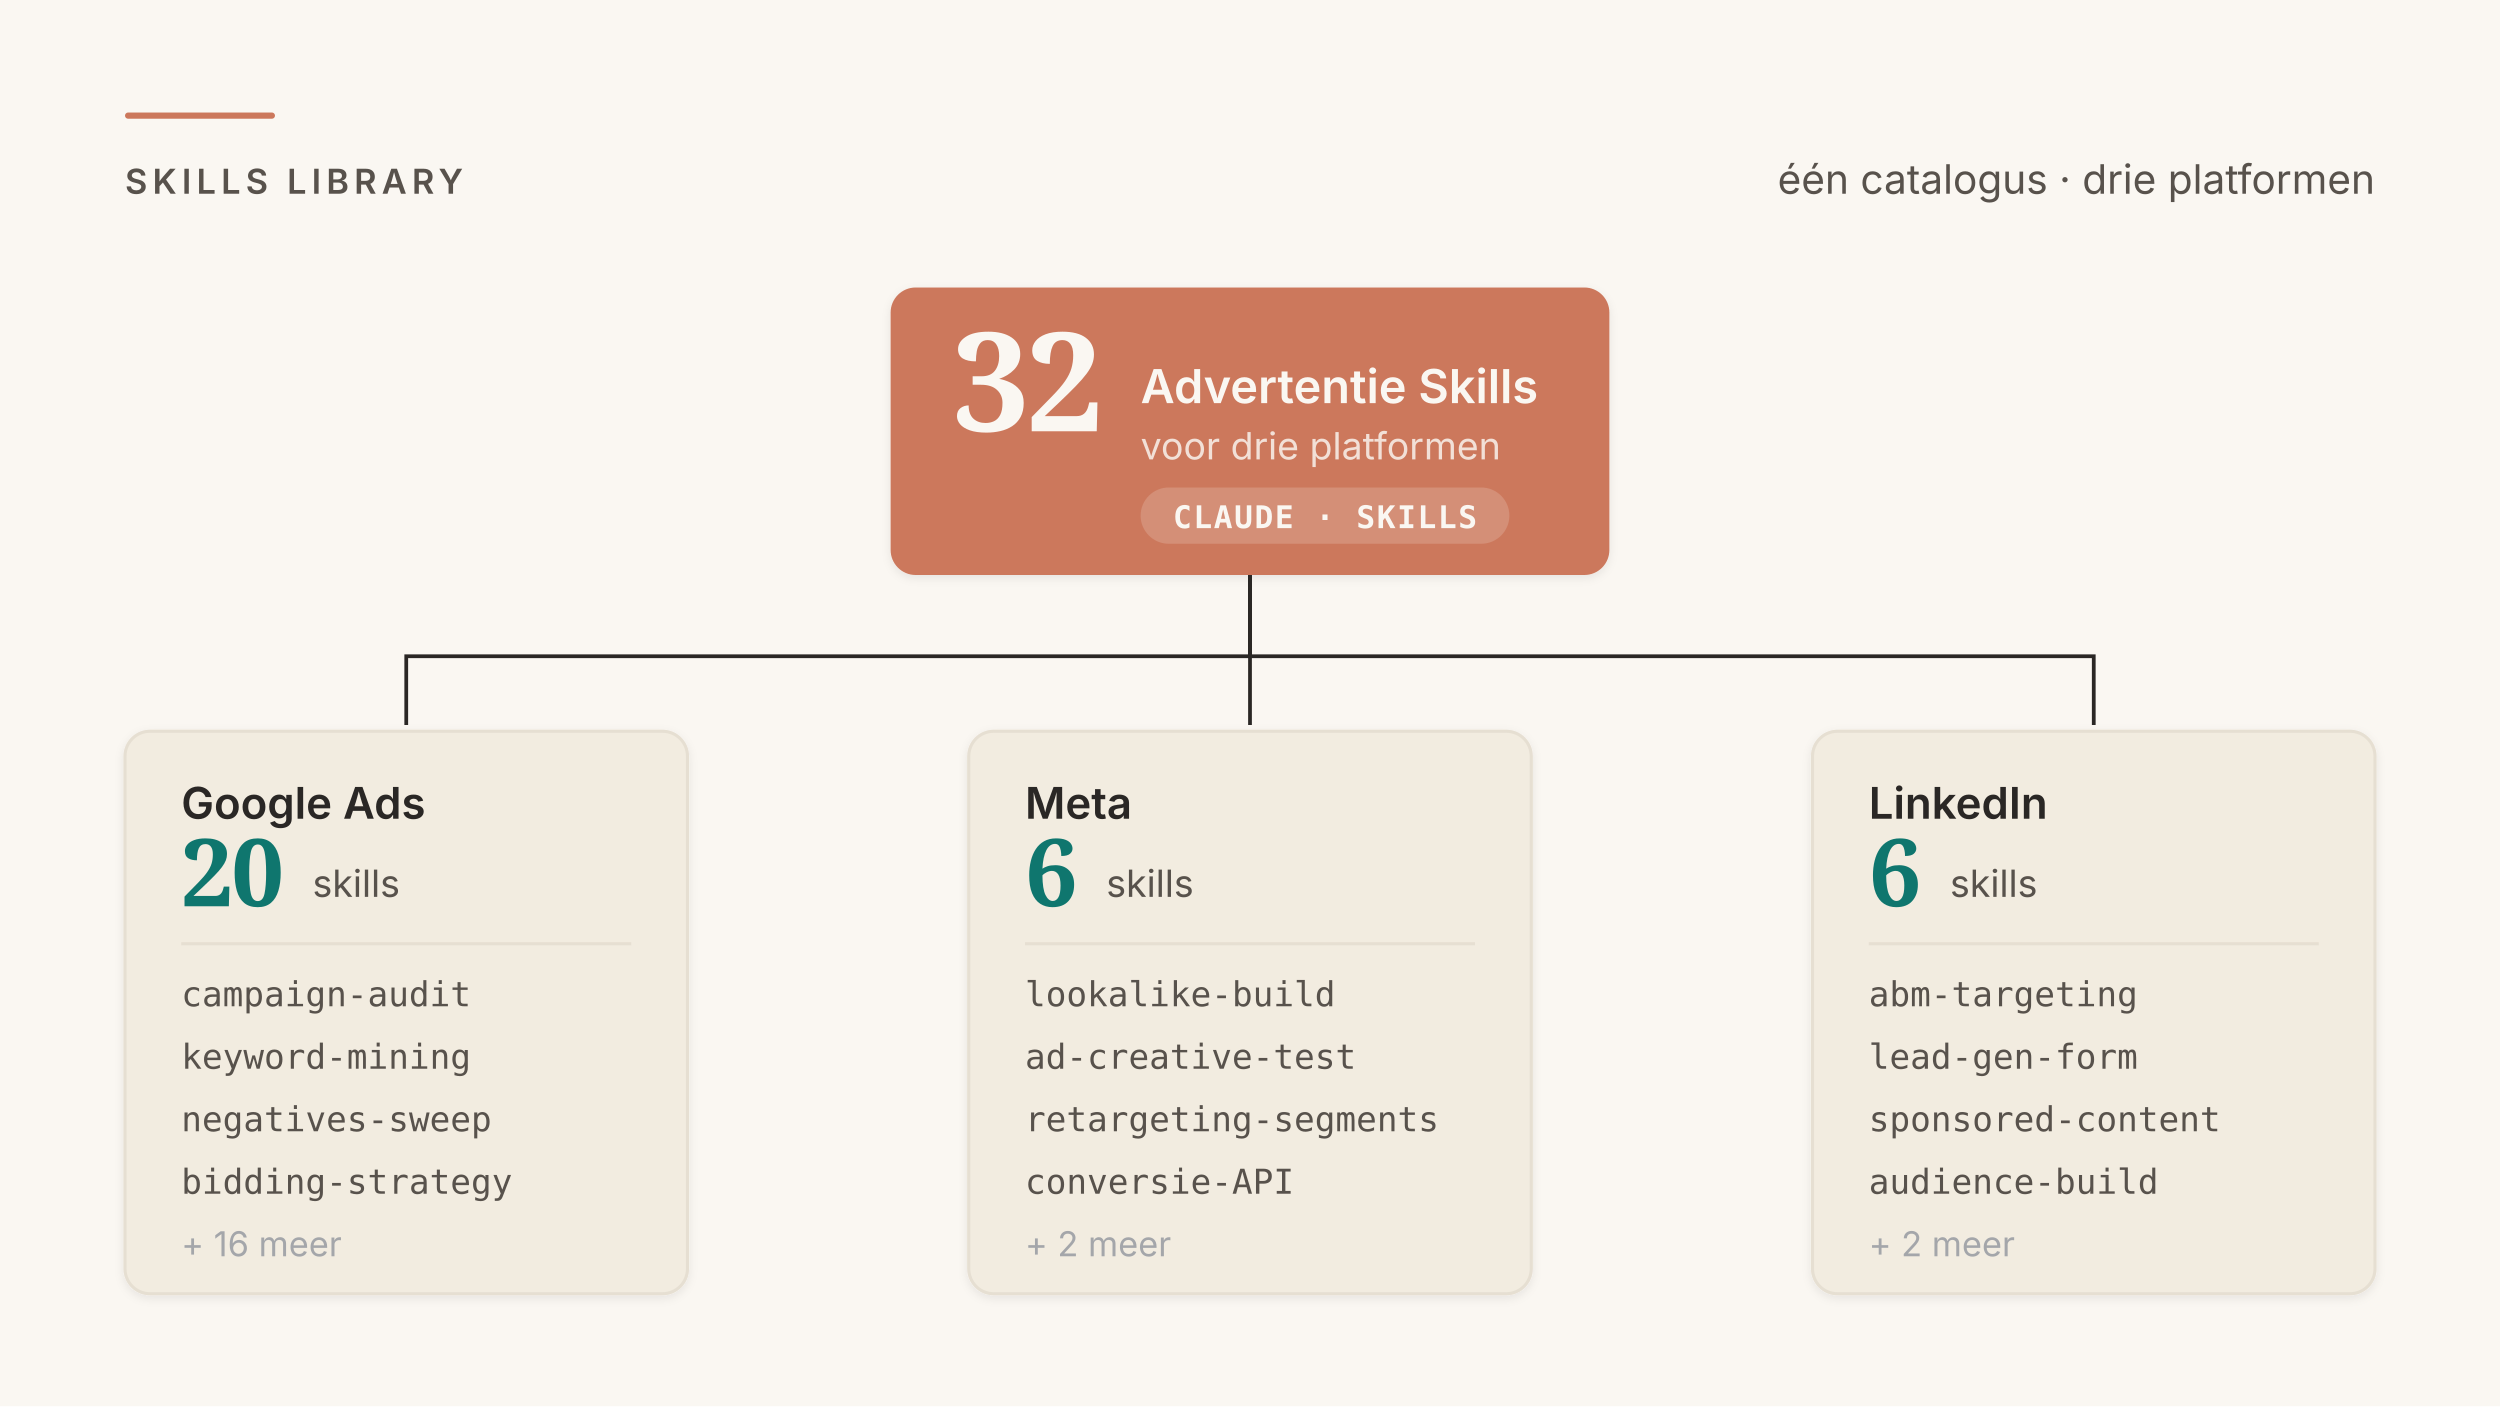
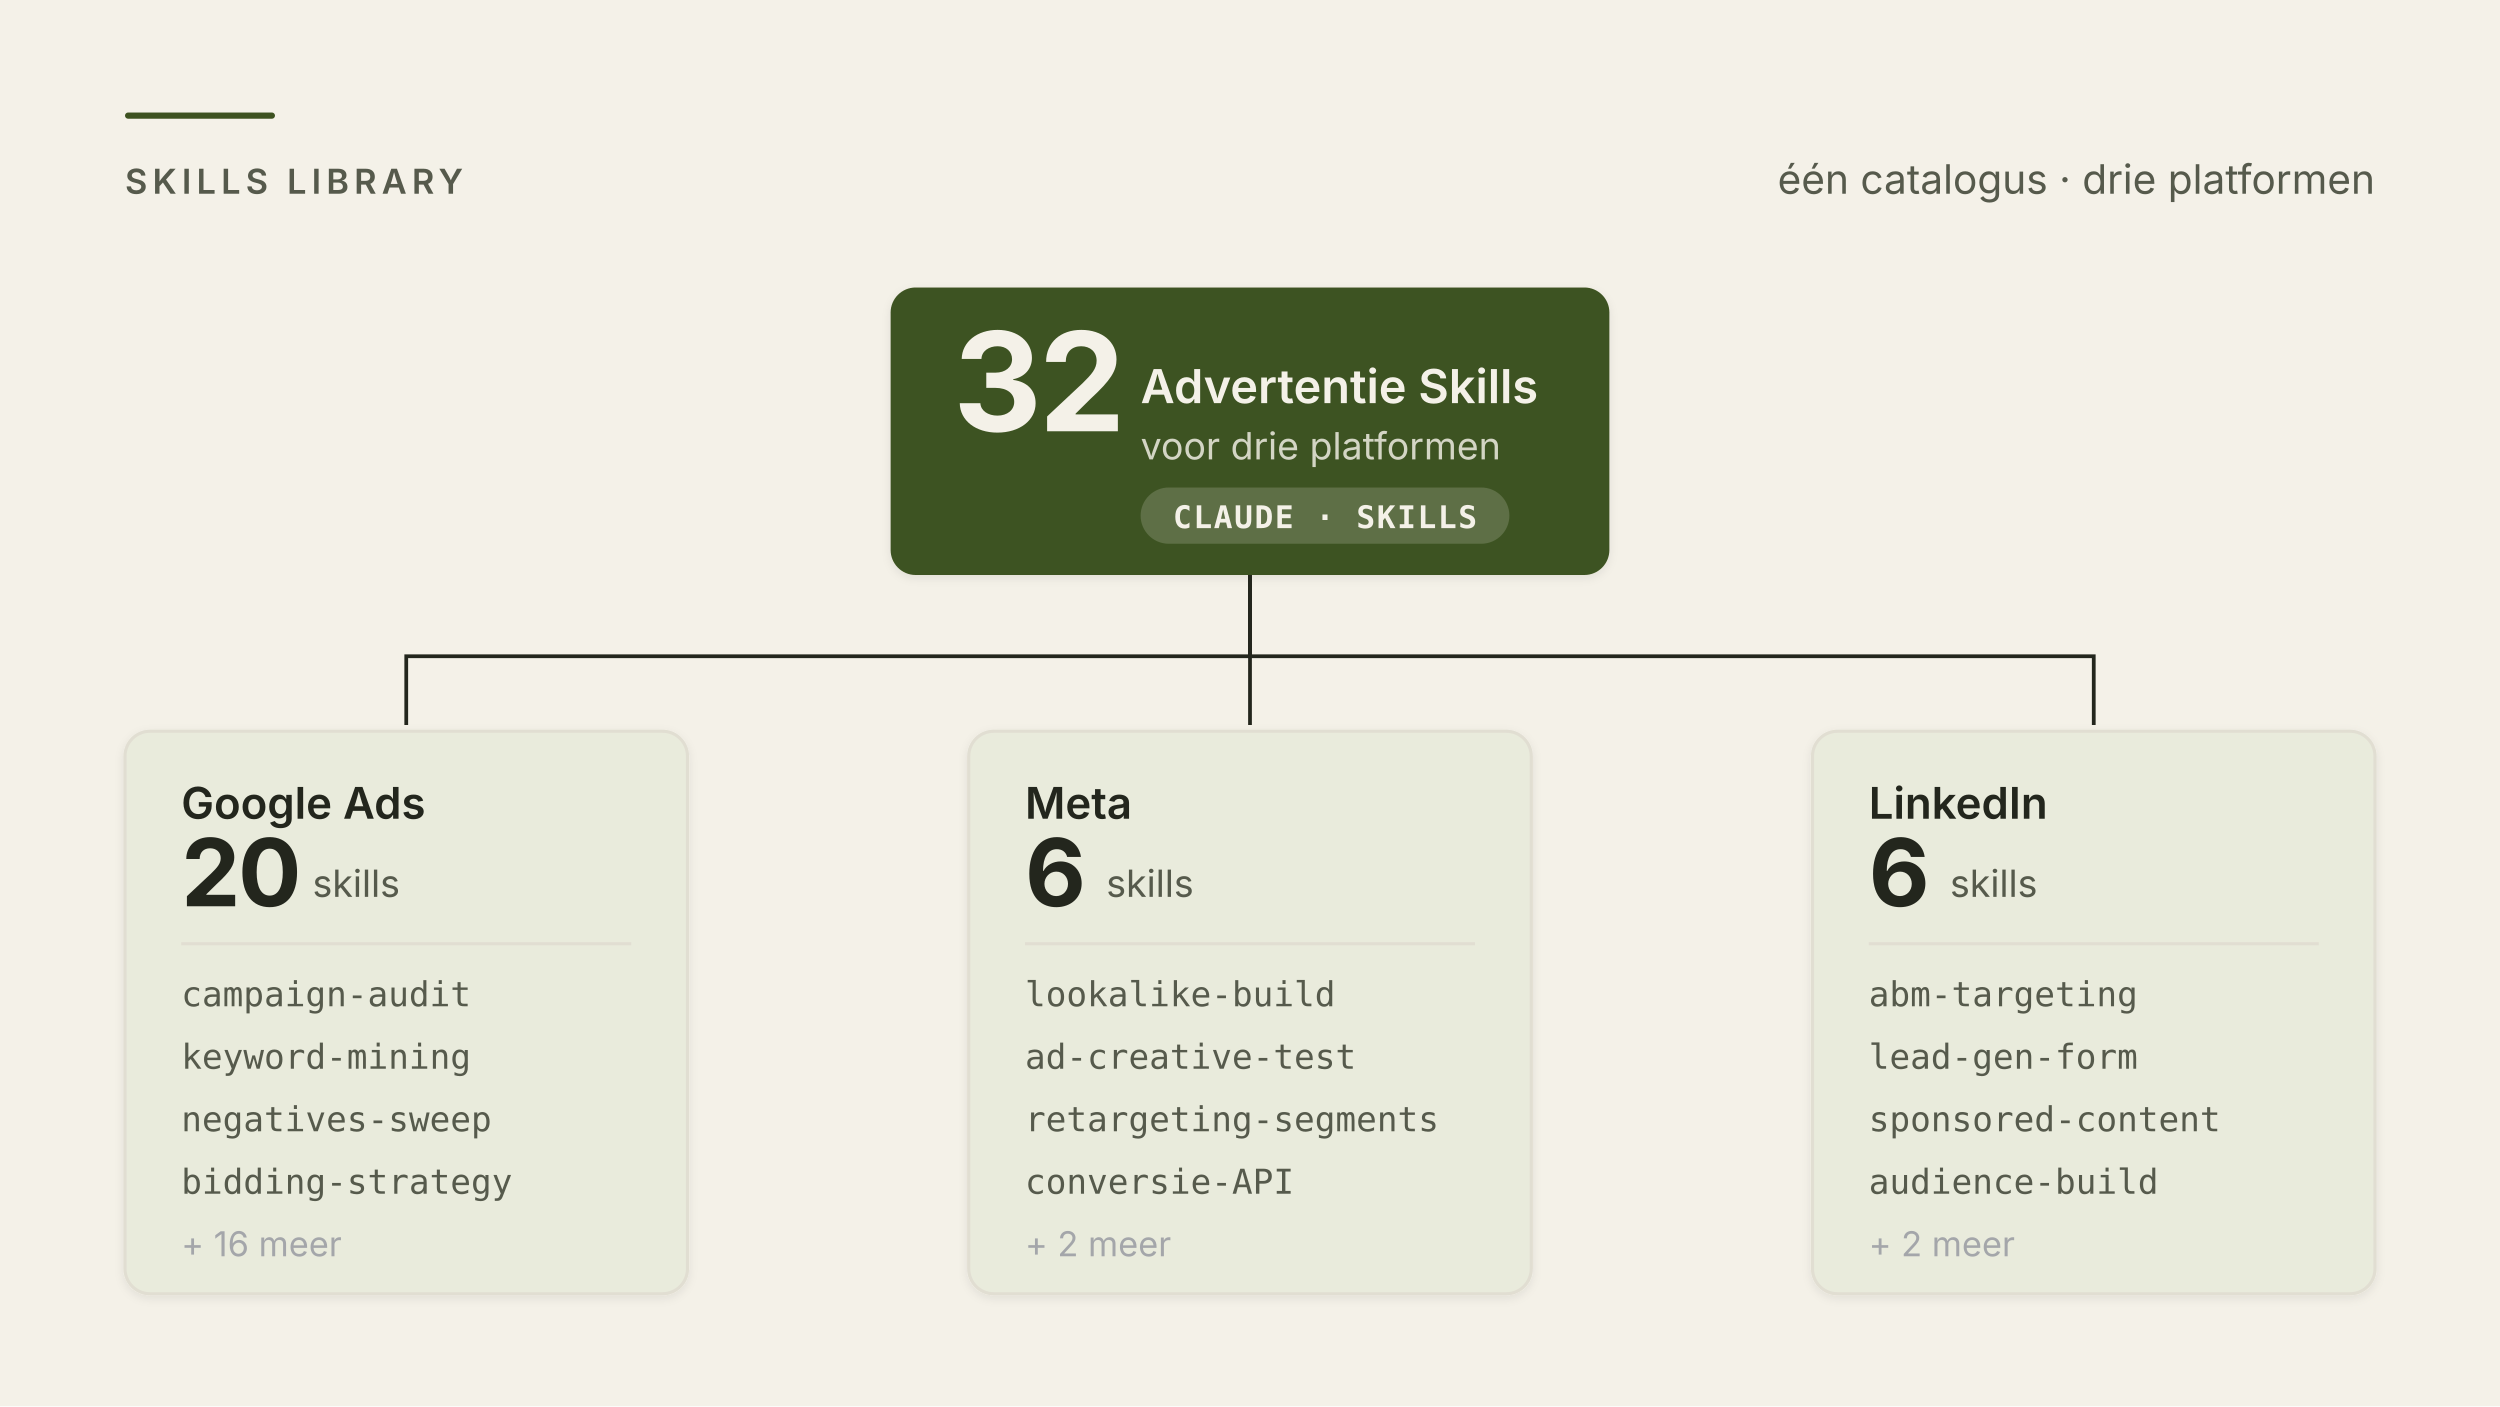
- <svg xmlns="http://www.w3.org/2000/svg" viewBox="0 0 800 450" role="img" aria-label="32 skills library" font-family="Inter, system-ui, sans-serif" fill="#2A2725">
+ <svg xmlns="http://www.w3.org/2000/svg" viewBox="0 0 800 450" role="img" aria-label="32 skills library" font-family="Inter, system-ui, sans-serif" fill="#23261D">
  <defs>
    <filter id="cs10" x="-5%" y="-20%" width="110%" height="140%">
-       <feDropShadow dx="0" dy="1" stdDeviation="1.5" flood-color="#2A2725" flood-opacity=".08" />
+       <feDropShadow dx="0" dy="1" stdDeviation="1.5" flood-color="#23261D" flood-opacity=".08" />
    </filter>
  </defs>
-   <rect width="800" height="450" fill="#FAF7F2" />
-   <rect x="40" y="36" width="48" height="2" rx="1" fill="#CC785C" />
-   <text x="40" y="62" fill="#58524C" font-size="11" font-weight="600" letter-spacing="1.65">SKILLS LIBRARY</text>
-   <text x="760" y="62" text-anchor="end" font-size="13" fill="#58524C">één catalogus · drie platformen</text>
-   <rect x="285" y="92" width="230" height="92" rx="8" fill="#CC785C" filter="url(#cs10)" />
-   <text x="305" y="138" font-family="&quot;Source Serif 4&quot;, ui-serif, Georgia, serif" font-weight="700" font-size="44" letter-spacing="-1" fill="#FAF7F2">32</text>
-   <text x="365" y="129" font-size="15" font-weight="600" fill="#FAF7F2">Advertentie Skills</text>
-   <text x="365" y="147" font-size="12" fill="#FAF7F2" opacity=".82">voor drie platformen</text>
-   <rect x="365" y="156" width="118" height="18" rx="9" fill="#FAF7F2" opacity=".18" />
-   <text x="424" y="169" text-anchor="middle" font-family="ui-monospace, SFMono-Regular, Menlo, Consolas, monospace" font-size="10" font-weight="600" letter-spacing=".5" fill="#FAF7F2">CLAUDE · SKILLS</text>
-   <path d="M 400 184 L 400 210 L 130 210 L 130 232" fill="none" stroke="#2A2725" stroke-width="1.2" />
-   <path d="M 400 184 L 400 232" fill="none" stroke="#2A2725" stroke-width="1.2" />
-   <path d="M 400 184 L 400 210 L 670 210 L 670 232" fill="none" stroke="#2A2725" stroke-width="1.2" />
-   <rect x="40" y="234" width="180" height="180" rx="8" fill="#F2ECE0" stroke="#E6DFD2" stroke-width="1" filter="url(#cs10)" />
-   <text x="58" y="262" font-size="14" font-weight="600" fill="#2A2725">Google Ads</text>
-   <text x="58" y="290" font-family="&quot;Source Serif 4&quot;, ui-serif, Georgia, serif" font-weight="700" font-size="30" letter-spacing="-.7" fill="#0f766e">20</text>
-   <text x="100" y="287" font-size="12" fill="#58524C">skills</text>
-   <line x1="58" y1="302" x2="202" y2="302" stroke="#E6DFD2" />
-   <text x="58" y="322" font-family="ui-monospace, SFMono-Regular, Menlo, Consolas, monospace" font-size="11" fill="#58524C">campaign-audit</text>
-   <text x="58" y="342" font-family="ui-monospace, SFMono-Regular, Menlo, Consolas, monospace" font-size="11" fill="#58524C">keyword-mining</text>
-   <text x="58" y="362" font-family="ui-monospace, SFMono-Regular, Menlo, Consolas, monospace" font-size="11" fill="#58524C">negatives-sweep</text>
-   <text x="58" y="382" font-family="ui-monospace, SFMono-Regular, Menlo, Consolas, monospace" font-size="11" fill="#58524C">bidding-strategy</text>
+   <rect width="800" height="450" fill="#F4F1E8" />
+   <rect x="40" y="36" width="48" height="2" rx="1" fill="#3D5220" />
+   <text x="40" y="62" fill="#565A4C" font-size="11" font-weight="600" letter-spacing="1.65">SKILLS LIBRARY</text>
+   <text x="760" y="62" text-anchor="end" font-size="13" fill="#565A4C">één catalogus · drie platformen</text>
+   <rect x="285" y="92" width="230" height="92" rx="8" fill="#3D5220" filter="url(#cs10)" />
+   <text x="305" y="138" font-family="&quot;Instrument Sans Variable&quot;, Inter, system-ui, sans-serif" font-weight="700" font-size="44" letter-spacing="-1" fill="#F4F1E8">32</text>
+   <text x="365" y="129" font-size="15" font-weight="600" fill="#F4F1E8">Advertentie Skills</text>
+   <text x="365" y="147" font-size="12" fill="#F4F1E8" opacity=".82">voor drie platformen</text>
+   <rect x="365" y="156" width="118" height="18" rx="9" fill="#F4F1E8" opacity=".18" />
+   <text x="424" y="169" text-anchor="middle" font-family="ui-monospace, SFMono-Regular, Menlo, Consolas, monospace" font-size="10" font-weight="600" letter-spacing=".5" fill="#F4F1E8">CLAUDE · SKILLS</text>
+   <path d="M 400 184 L 400 210 L 130 210 L 130 232" fill="none" stroke="#23261D" stroke-width="1.2" />
+   <path d="M 400 184 L 400 232" fill="none" stroke="#23261D" stroke-width="1.2" />
+   <path d="M 400 184 L 400 210 L 670 210 L 670 232" fill="none" stroke="#23261D" stroke-width="1.2" />
+   <rect x="40" y="234" width="180" height="180" rx="8" fill="#E9EBDC" stroke="#E1DED2" stroke-width="1" filter="url(#cs10)" />
+   <text x="58" y="262" font-size="14" font-weight="600" fill="#23261D">Google Ads</text>
+   <text x="58" y="290" font-family="&quot;Instrument Sans Variable&quot;, Inter, system-ui, sans-serif" font-weight="700" font-size="30" letter-spacing="-.7" fill="#23261D">20</text>
+   <text x="100" y="287" font-size="12" fill="#565A4C">skills</text>
+   <line x1="58" y1="302" x2="202" y2="302" stroke="#E1DED2" />
+   <text x="58" y="322" font-family="ui-monospace, SFMono-Regular, Menlo, Consolas, monospace" font-size="11" fill="#565A4C">campaign-audit</text>
+   <text x="58" y="342" font-family="ui-monospace, SFMono-Regular, Menlo, Consolas, monospace" font-size="11" fill="#565A4C">keyword-mining</text>
+   <text x="58" y="362" font-family="ui-monospace, SFMono-Regular, Menlo, Consolas, monospace" font-size="11" fill="#565A4C">negatives-sweep</text>
+   <text x="58" y="382" font-family="ui-monospace, SFMono-Regular, Menlo, Consolas, monospace" font-size="11" fill="#565A4C">bidding-strategy</text>
  <text x="58" y="402" font-size="11" fill="#A4A6AA">+ 16 meer</text>
-   <rect x="310" y="234" width="180" height="180" rx="8" fill="#F2ECE0" stroke="#E6DFD2" stroke-width="1" filter="url(#cs10)" />
-   <text x="328" y="262" font-size="14" font-weight="600" fill="#2A2725">Meta</text>
-   <text x="328" y="290" font-family="&quot;Source Serif 4&quot;, ui-serif, Georgia, serif" font-weight="700" font-size="30" letter-spacing="-.7" fill="#0f766e">6</text>
-   <text x="354" y="287" font-size="12" fill="#58524C">skills</text>
-   <line x1="328" y1="302" x2="472" y2="302" stroke="#E6DFD2" />
-   <text x="328" y="322" font-family="ui-monospace, SFMono-Regular, Menlo, Consolas, monospace" font-size="11" fill="#58524C">lookalike-build</text>
-   <text x="328" y="342" font-family="ui-monospace, SFMono-Regular, Menlo, Consolas, monospace" font-size="11" fill="#58524C">ad-creative-test</text>
-   <text x="328" y="362" font-family="ui-monospace, SFMono-Regular, Menlo, Consolas, monospace" font-size="11" fill="#58524C">retargeting-segments</text>
-   <text x="328" y="382" font-family="ui-monospace, SFMono-Regular, Menlo, Consolas, monospace" font-size="11" fill="#58524C">conversie-API</text>
+   <rect x="310" y="234" width="180" height="180" rx="8" fill="#E9EBDC" stroke="#E1DED2" stroke-width="1" filter="url(#cs10)" />
+   <text x="328" y="262" font-size="14" font-weight="600" fill="#23261D">Meta</text>
+   <text x="328" y="290" font-family="&quot;Instrument Sans Variable&quot;, Inter, system-ui, sans-serif" font-weight="700" font-size="30" letter-spacing="-.7" fill="#23261D">6</text>
+   <text x="354" y="287" font-size="12" fill="#565A4C">skills</text>
+   <line x1="328" y1="302" x2="472" y2="302" stroke="#E1DED2" />
+   <text x="328" y="322" font-family="ui-monospace, SFMono-Regular, Menlo, Consolas, monospace" font-size="11" fill="#565A4C">lookalike-build</text>
+   <text x="328" y="342" font-family="ui-monospace, SFMono-Regular, Menlo, Consolas, monospace" font-size="11" fill="#565A4C">ad-creative-test</text>
+   <text x="328" y="362" font-family="ui-monospace, SFMono-Regular, Menlo, Consolas, monospace" font-size="11" fill="#565A4C">retargeting-segments</text>
+   <text x="328" y="382" font-family="ui-monospace, SFMono-Regular, Menlo, Consolas, monospace" font-size="11" fill="#565A4C">conversie-API</text>
  <text x="328" y="402" font-size="11" fill="#A4A6AA">+ 2 meer</text>
-   <rect x="580" y="234" width="180" height="180" rx="8" fill="#F2ECE0" stroke="#E6DFD2" stroke-width="1" filter="url(#cs10)" />
-   <text x="598" y="262" font-size="14" font-weight="600" fill="#2A2725">LinkedIn</text>
-   <text x="598" y="290" font-family="&quot;Source Serif 4&quot;, ui-serif, Georgia, serif" font-weight="700" font-size="30" letter-spacing="-.7" fill="#0f766e">6</text>
-   <text x="624" y="287" font-size="12" fill="#58524C">skills</text>
-   <line x1="598" y1="302" x2="742" y2="302" stroke="#E6DFD2" />
-   <text x="598" y="322" font-family="ui-monospace, SFMono-Regular, Menlo, Consolas, monospace" font-size="11" fill="#58524C">abm-targeting</text>
-   <text x="598" y="342" font-family="ui-monospace, SFMono-Regular, Menlo, Consolas, monospace" font-size="11" fill="#58524C">lead-gen-form</text>
-   <text x="598" y="362" font-family="ui-monospace, SFMono-Regular, Menlo, Consolas, monospace" font-size="11" fill="#58524C">sponsored-content</text>
-   <text x="598" y="382" font-family="ui-monospace, SFMono-Regular, Menlo, Consolas, monospace" font-size="11" fill="#58524C">audience-build</text>
+   <rect x="580" y="234" width="180" height="180" rx="8" fill="#E9EBDC" stroke="#E1DED2" stroke-width="1" filter="url(#cs10)" />
+   <text x="598" y="262" font-size="14" font-weight="600" fill="#23261D">LinkedIn</text>
+   <text x="598" y="290" font-family="&quot;Instrument Sans Variable&quot;, Inter, system-ui, sans-serif" font-weight="700" font-size="30" letter-spacing="-.7" fill="#23261D">6</text>
+   <text x="624" y="287" font-size="12" fill="#565A4C">skills</text>
+   <line x1="598" y1="302" x2="742" y2="302" stroke="#E1DED2" />
+   <text x="598" y="322" font-family="ui-monospace, SFMono-Regular, Menlo, Consolas, monospace" font-size="11" fill="#565A4C">abm-targeting</text>
+   <text x="598" y="342" font-family="ui-monospace, SFMono-Regular, Menlo, Consolas, monospace" font-size="11" fill="#565A4C">lead-gen-form</text>
+   <text x="598" y="362" font-family="ui-monospace, SFMono-Regular, Menlo, Consolas, monospace" font-size="11" fill="#565A4C">sponsored-content</text>
+   <text x="598" y="382" font-family="ui-monospace, SFMono-Regular, Menlo, Consolas, monospace" font-size="11" fill="#565A4C">audience-build</text>
  <text x="598" y="402" font-size="11" fill="#A4A6AA">+ 2 meer</text>
</svg>
